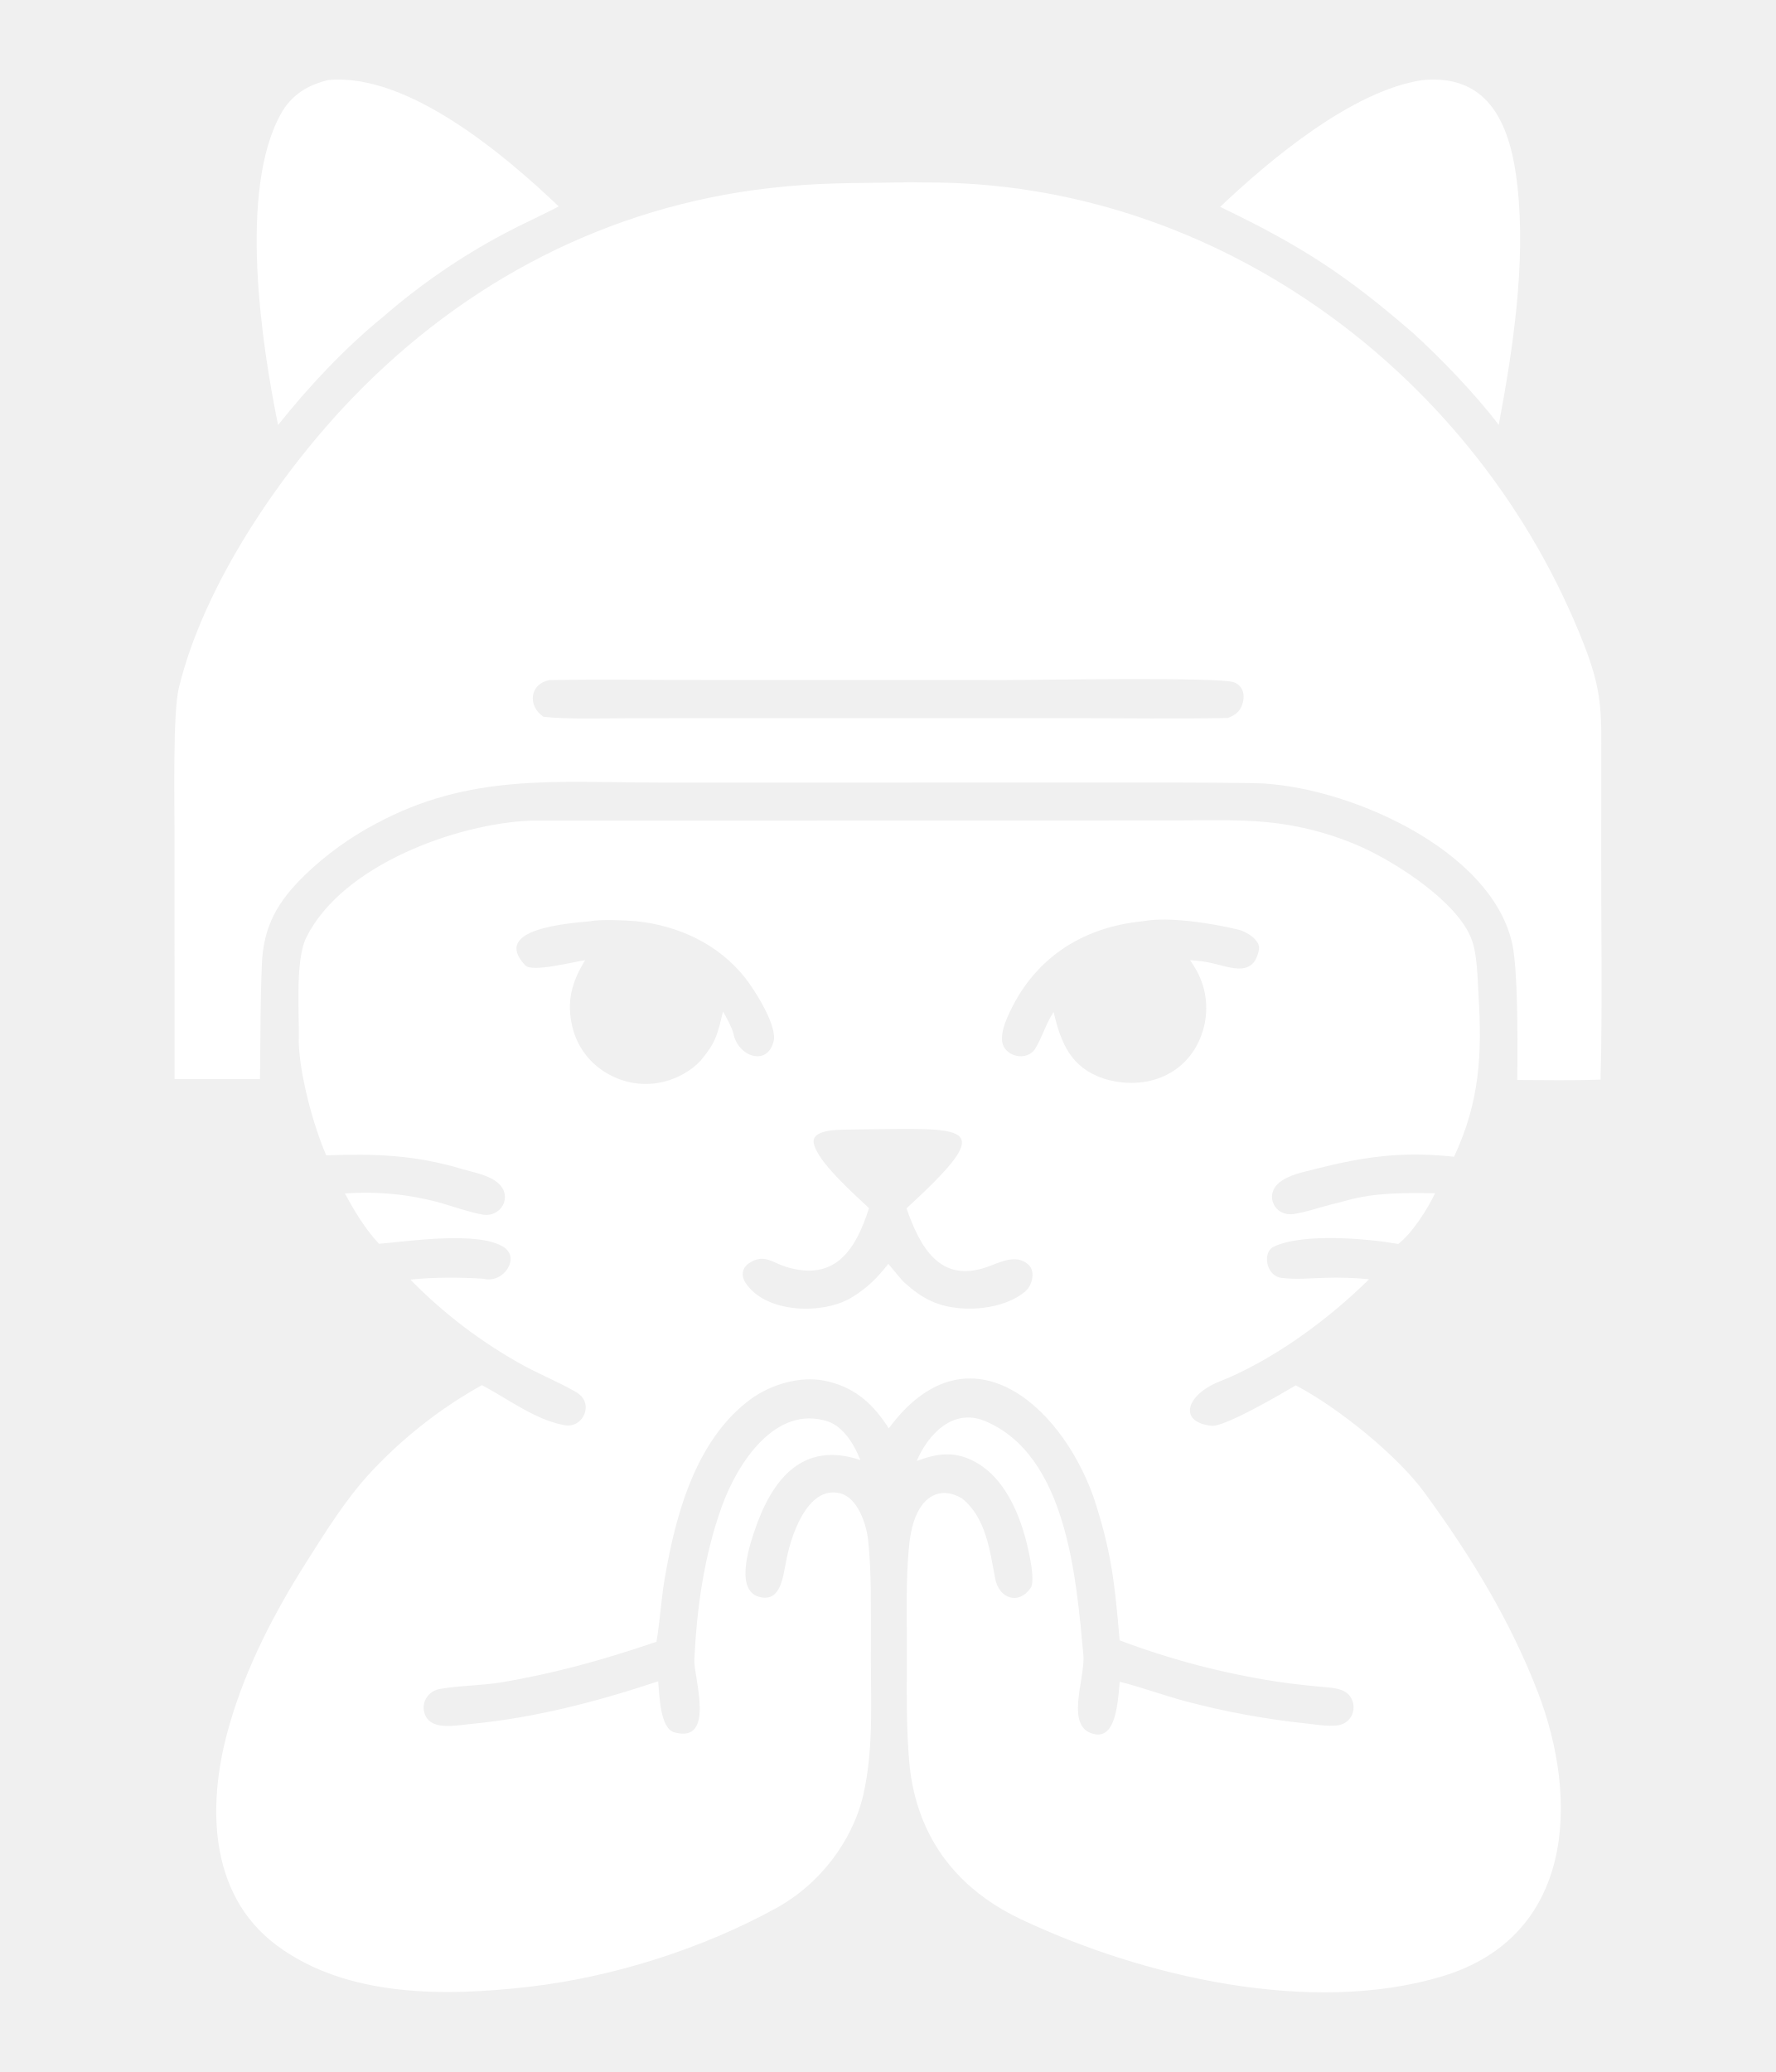
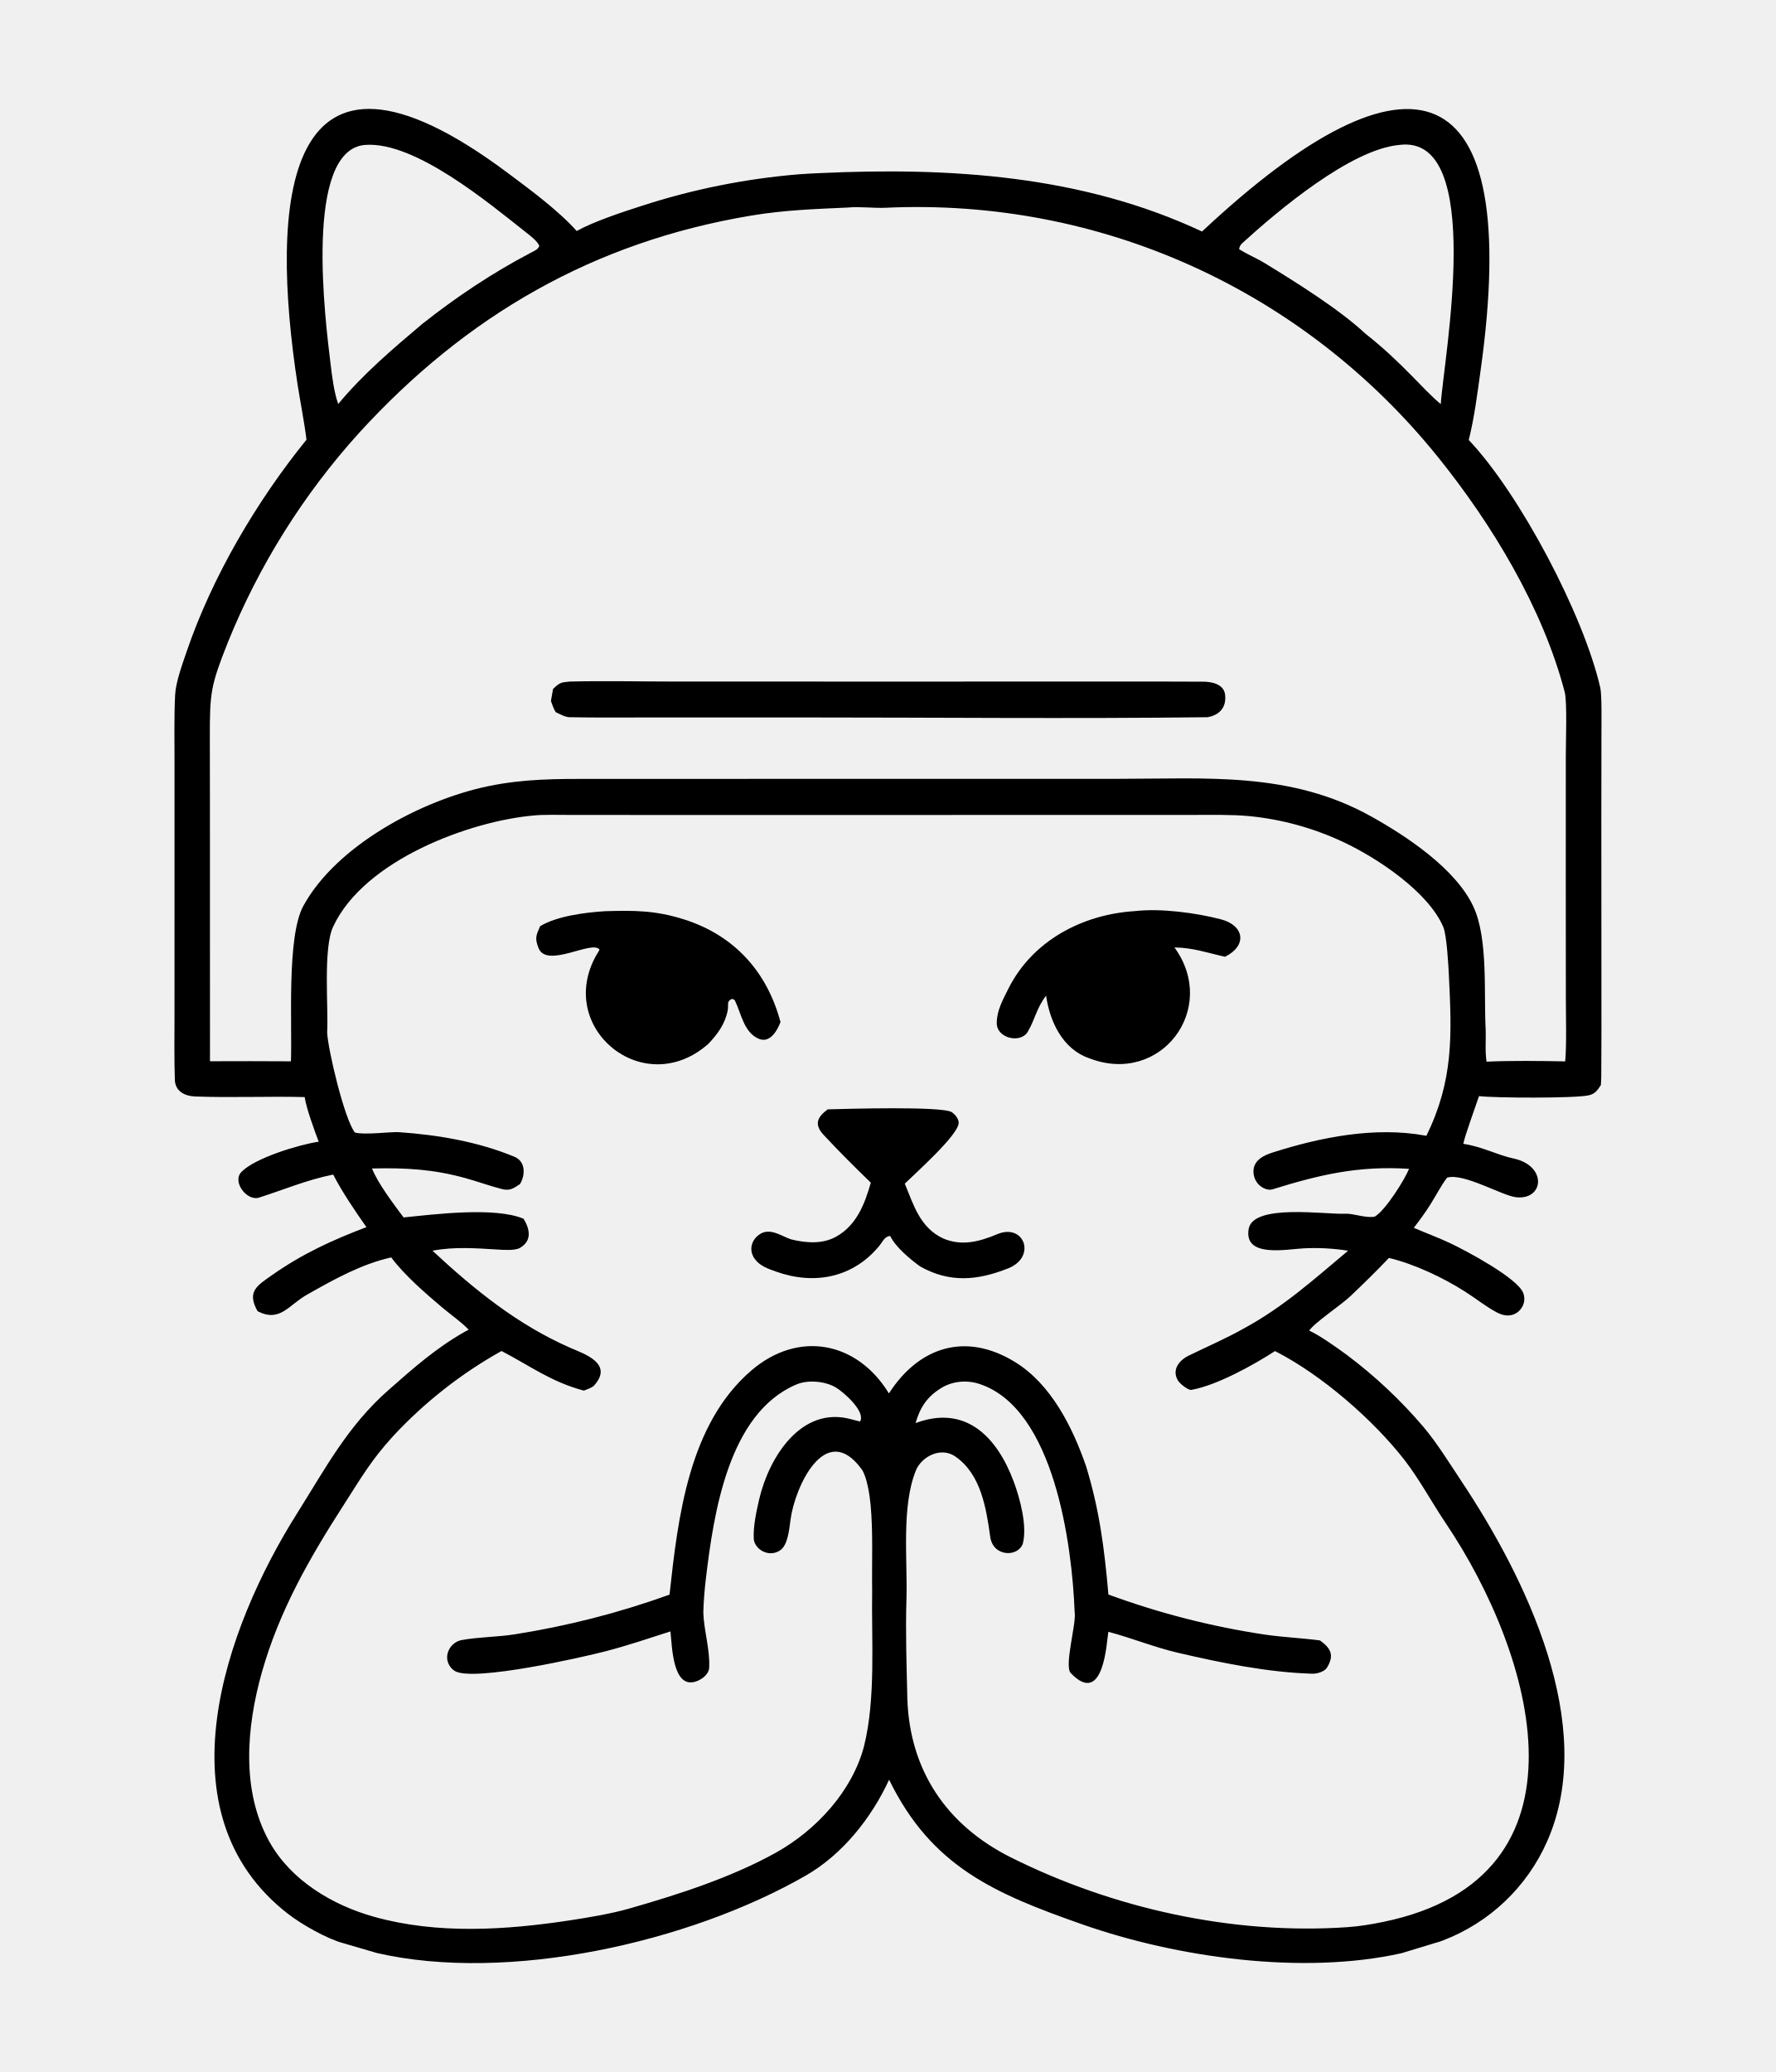
<svg xmlns="http://www.w3.org/2000/svg" width="2400" height="2800" viewBox="0 0 2400 2800" fill="none">
-   <path d="M716.241 1109.04L1376.8 1108.82L1583.11 1108.72C1621.61 1108.7 1673.7 1107.19 1710.91 1110.89C1755.44 1115.05 1798.99 1126.43 1839.86 1144.57C1887.55 1166.05 1970.26 1219.07 1988.93 1269.8C1996.59 1290.59 1996.78 1322.24 1998.14 1344.5C2003.04 1424.81 1999.83 1488.8 1965.09 1563.16C1962.26 1562.87 1959.43 1562.59 1956.61 1562.33C1891.72 1556.37 1842.86 1563.3 1779.5 1579.24C1761.96 1584.09 1742.67 1586.7 1728.23 1598.57C1708.57 1615.68 1722.84 1644.42 1748.39 1640.56C1765.84 1637.92 1782.2 1631.84 1799.31 1627.6C1805.85 1625.97 1812.72 1624.31 1819.17 1622.49C1859.02 1611.29 1898.58 1612.05 1939.47 1612.39C1929.31 1634.03 1908.24 1666.75 1889.69 1681.02C1848.64 1673.89 1761.53 1665.74 1721.3 1684.76C1705.64 1692.16 1710.9 1724.05 1731.53 1726.8C1751.41 1729.45 1770.64 1727.33 1791.03 1726.75C1810.79 1726.12 1830.56 1726.78 1850.22 1728.71C1795.19 1783.23 1720.36 1838.2 1647.92 1866.99C1603.16 1884.78 1591.42 1921.82 1637.36 1926.74C1654.95 1928.64 1732.92 1882.94 1751.17 1872.08C1807.8 1901.79 1888.67 1966.59 1926.03 2018.24C1987.51 2102.51 2040.81 2189.5 2078.23 2286.51C2134.37 2432.04 2127.53 2616.73 1949.33 2670.63C1771.84 2724.31 1543.29 2670.99 1379.35 2593.4C1313.01 2562.01 1263.55 2512.32 1241.02 2442.36C1235.34 2424.7 1231.49 2406.5 1229.53 2388.03C1223.87 2333.78 1225.81 2274.7 1225.6 2219.94C1225.44 2178.58 1224.46 2136.6 1227.94 2095.45C1229.36 2078.75 1232.18 2059.53 1239.7 2044.43C1252.31 2018.65 1274.77 2009.8 1300.09 2024.93C1332.05 2050.25 1337.73 2094.7 1344.87 2133.08C1349.78 2159.48 1375.74 2169.88 1392.74 2146.14C1397.72 2139.17 1394.12 2117 1392.39 2107.63C1383.23 2058.16 1362.25 1996.85 1313.58 1973.3C1287.45 1960.7 1264.96 1964.62 1238.84 1974.31C1254.47 1937.97 1287.59 1903.21 1329.84 1919.79C1442.18 1965.4 1454.58 2133.71 1464.11 2236.43C1467.09 2268.57 1437.03 2336.48 1480.73 2343.73C1486.1 2344.66 1491.62 2343.11 1495.73 2339.52C1509.77 2327.31 1511.48 2290.93 1513.23 2272.7C1539.15 2278.89 1573.17 2291.19 1600.63 2298.58C1655.02 2313.1 1710.47 2323.31 1766.47 2329.14C1779.48 2330.57 1801.69 2334.56 1813.75 2330.03C1819.75 2327.74 1824.6 2323.14 1827.19 2317.25C1830.06 2310.69 1830.02 2303.24 1827.07 2296.74C1820.98 2283.31 1806.93 2281.41 1793.83 2280.23C1770.76 2278.14 1747.74 2275.87 1724.82 2272.33C1652.51 2261.19 1581.54 2242.52 1513.1 2216.66C1506.52 2138.95 1502 2096.23 1477.65 2022.47C1431.32 1893.43 1305.5 1789.29 1201.14 1930.19C1199.99 1928.4 1198.82 1926.61 1197.61 1924.84C1176.77 1893.97 1152.12 1873.49 1114.48 1865.87C1081.06 1859.11 1041.37 1870.9 1013.95 1891.19C939.754 1946.12 912.562 2048.44 898.013 2135C893.328 2162.89 891.928 2190.91 887.211 2218.56C816.69 2242.65 750.012 2261.3 676.372 2273.65C649.165 2278 621.377 2277.6 594.258 2282.43C578.642 2285.21 568.847 2300.39 573.797 2315.59C575.616 2321.28 579.658 2325.97 585.001 2328.64C598.829 2335.45 620.495 2331.19 635.654 2329.75C723.051 2321.48 806.44 2299.59 889.492 2272.05C891.131 2290.72 892.079 2335.57 911.107 2340.95C967.958 2357.07 937.264 2265.25 938.323 2243.15C941.737 2171.95 951.715 2101.46 975.676 2035.25C996.466 1977.79 1047.79 1897.58 1119.01 1920.91C1140.06 1928.19 1154.87 1952.67 1162.7 1973C1083.69 1946.69 1042.41 2000 1018.97 2070.83C1011.46 2093.55 992.828 2151.99 1028.74 2158.59C1055.3 2163.45 1058 2130.58 1062.02 2112.07C1067.35 2079.96 1089.89 2006.48 1135.47 2018.01C1159.04 2023.98 1170.92 2059.51 1173.25 2081.47C1177.98 2125.89 1176.69 2171.11 1177 2215.8C1175.98 2285.65 1182.23 2357.55 1166.59 2425.95C1151.68 2489.13 1106.76 2546.71 1049.72 2578.15C949.264 2633.5 828.306 2671.79 714.517 2684.9C601.999 2697.89 469.197 2699.53 374.239 2629.08C279.233 2558.62 280.059 2432.3 310.551 2329.36C333.19 2251.41 370.888 2179.01 414.25 2110.61C440.313 2069.49 467.692 2025.45 500.87 1989.73C544.531 1942.84 595.264 1903.04 651.229 1871.81C686.371 1890.13 723.524 1919.16 763.551 1926.01C788.439 1930.26 804.029 1895.79 778.454 1881.11C755.835 1868.13 732.138 1858.42 709.094 1846.12C652.062 1815.05 599.988 1775.64 554.6 1729.19C587.813 1725.86 620.503 1725.92 653.692 1728.08C679.762 1734.9 703.477 1700.66 681.173 1685.57C647.054 1662.48 545.895 1678.27 512.178 1680.82C492.988 1660.02 479.496 1637.43 466.109 1612.81C509.273 1609.64 552.662 1613.84 594.414 1625.23C613.212 1630.53 631.91 1637.46 651.24 1641.2C677.034 1646.2 693.285 1617.33 673.769 1599.26C660.744 1587.58 641.26 1584.81 625.292 1580C560.996 1560.64 507.178 1558.87 440.898 1561.29C423.365 1520.94 404.888 1452.56 403.725 1408.1C404.938 1372.65 398.113 1298.28 414.178 1266.32C463.746 1167.69 618.842 1113.09 716.241 1109.04ZM790.734 1297.56C772.953 1326.51 765.133 1353.54 773.568 1387.78C779.764 1413.91 796.378 1436.37 819.554 1449.94C843.144 1464.27 871.522 1468.45 898.242 1461.54C916.304 1456.83 934.437 1446.85 947.103 1433.02C967.82 1408.07 969.419 1398.31 977.045 1366.98C980.631 1372.56 989.938 1390.18 991.205 1396.73C997.219 1427.78 1036.75 1441.73 1045.48 1407.27C1050.85 1386.09 1019.68 1337.45 1007.1 1321.53C970.86 1275.57 916.504 1250.62 859.119 1244.8C847.449 1243.62 809.586 1242.14 797.948 1244.91C769.893 1247.7 662.179 1254.59 710.046 1304.67C719.318 1314.37 775.225 1299.65 790.734 1297.56ZM1423.92 1367.62C1433.87 1410.11 1447.35 1442.68 1491.66 1457.59C1548.5 1475.19 1607.45 1452.35 1625.51 1393.16C1633.84 1366.29 1630.97 1337.2 1617.57 1312.47C1614.77 1307.31 1611.68 1302.31 1608.3 1297.51C1619.06 1298.24 1627.61 1299.06 1639.72 1301.99C1665.39 1308.06 1694.59 1320.12 1701.43 1283C1703.7 1270.53 1684.45 1258.99 1674.5 1256.52C1639.87 1247.96 1579.9 1238.27 1544.68 1244.88C1461.2 1253 1395.21 1296.41 1361.32 1374.94C1357.25 1384.38 1353.72 1394.97 1354.12 1405.34C1355.19 1427.75 1388.26 1436.03 1399.62 1416.21C1409.1 1400.17 1413.62 1382.88 1423.92 1367.62ZM1174.42 1632.61C1156.72 1687.78 1129.55 1732.7 1062 1711.86C1044.48 1706.45 1033.29 1694.61 1014.67 1705.58C1003.14 1711.55 1000.77 1723.1 1007.45 1733.37C1034.55 1775.07 1112.55 1777.09 1151.6 1752.96C1173.72 1739.3 1185.68 1726.47 1200.56 1707.91C1206.99 1715.52 1214.37 1724.77 1220.94 1732.03C1234.52 1744.19 1246.77 1754.04 1265.35 1761.07C1300.76 1774.45 1357.28 1770.07 1386.27 1744.51C1395.56 1736.32 1399.87 1716.28 1388.8 1708.13C1372.41 1694.17 1350.6 1706.35 1333.72 1712.24C1269.73 1734.54 1243.21 1684.52 1225.07 1632.88C1354.55 1514.29 1306.51 1525.39 1155.68 1526.27C1155.09 1526.31 1154.51 1526.36 1153.93 1526.41C1140.62 1526.84 1095.48 1524.14 1099.79 1545.17C1104.99 1570.54 1155.77 1614.92 1174.42 1632.61Z" fill="white" />
-   <path d="M1219.46 246.525C1230.28 245.927 1240.49 246.658 1251.15 246.615C1645.35 245.05 1998.06 507.38 2140.14 869.748C2165.4 934.124 2164.2 960.881 2164.06 1028.32L2163.89 1157.64C2163.92 1256.18 2165.7 1360.73 2163.03 1458.92C2126.28 1460.27 2087.46 1459.57 2050.5 1459.43C2050.62 1452.77 2050.67 1446.11 2050.71 1439.45C2050.97 1401.23 2051.1 1310.45 2043.98 1276.71C2016.51 1146.22 1815.69 1059.94 1694.31 1058.27C1623.7 1057.3 1559.74 1057.48 1493.45 1057.49L1181.5 1057.55H890.733C750.784 1057.44 635.392 1044.56 508.182 1112.99C472.887 1131.59 440.407 1155.09 411.713 1182.8C375.207 1218.45 356.09 1251.2 353.894 1303.06C351.705 1354.82 352.036 1406.36 351.379 1458.14L235.86 1458.26L235.817 1125.3C235.815 1084.22 233.443 963.489 241.662 929.633C275.55 790.03 378.753 638.973 476.334 537.749C628.486 379.916 821.907 279.141 1039.84 254.215C1109.17 246.285 1150.94 247.751 1219.46 246.525ZM1659.39 970.241C1667.92 966.78 1674.18 963.215 1677.91 954.375C1680.67 947.846 1681.9 939.593 1679.09 932.886C1676.89 927.643 1672.75 923.846 1667.4 921.947C1646.79 914.646 1401.67 918.977 1359.82 918.966L950.203 918.893C882.22 918.905 810.537 917.807 742.89 919.037C715.219 924.105 712.964 954.12 734.41 968.566C764.344 972.255 818.793 970.59 851.084 970.579L1057 970.482L1450.06 970.487C1518.85 970.487 1590.79 971.562 1659.39 970.241Z" fill="white" />
-   <path d="M443.677 108.147C550.917 98.202 681.387 208.758 755.105 278.966C730.138 292.012 705.152 302.978 680.059 316.449C621.936 347.442 567.501 384.898 517.788 428.104C466.339 469.976 417.053 522.505 375.8 574.373C353.096 463.491 322.21 256.836 379.695 153.691C393.929 128.149 415.657 114.972 443.677 108.147Z" fill="white" />
-   <path d="M1922 108.285C2015.1 99.18 2042.11 172.772 2050.75 251.603C2062.21 356.234 2044.75 471.215 2025.48 574.181C1993.63 532.287 1948.25 485.299 1909.96 450.264C1817.74 370.366 1758.43 332.263 1648.97 279.507C1716.81 215.264 1827.34 122.637 1922 108.285Z" fill="white" />
+   <path d="M1624.46 312.869C1907.26 48.153 2058.04 93.926 2000.88 501.029C1996.54 532.006 1992.58 564.119 1984.92 594.582C2053.5 666.775 2140.39 830.977 2162.73 929.592C2164.88 939.053 2164.27 977.744 2164.26 990.279L2164.11 1103.01L2164.22 1333.35C2164.24 1373.3 2164.39 1413.37 2164.03 1453.33C2163.99 1457.65 2163.84 1461.99 2163.48 1466.31C2158.72 1473.6 2155.56 1478.33 2146.64 1480.24C2127.55 1484.33 2020.31 1483.83 1998.8 1481.24C1994.12 1495.35 1980.13 1533.2 1977.54 1545.72C2002.68 1549.37 2024.5 1561.16 2045.05 1565.44C2091.46 1575.16 2086.73 1622.09 2048.9 1617.89C2029.9 1615.78 1977.9 1584.69 1955.65 1591.4C1947.31 1602.41 1940.29 1616.28 1932.79 1628.1C1925.67 1639.31 1918.79 1648.72 1910.67 1659.2C1926.9 1666.24 1943.58 1672.32 1959.58 1679.86C1981.86 1690.35 2050.9 1727.24 2058.5 1747.16C2060.68 1752.83 2060.55 1758.95 2057.97 1764.48C2055.35 1770.11 2050.53 1774.67 2044.57 1776.58C2036.61 1779.14 2029.09 1776.9 2022.01 1773.06C2007.62 1765.28 1994.02 1754.38 1980.14 1745.54C1949.98 1726.33 1911.84 1708.33 1877.08 1699.9C1859.53 1718.3 1843.31 1734.19 1825.08 1751.5C1811.78 1764.11 1776.05 1787.62 1769.33 1798.15C1782.57 1803.96 1807.36 1821.53 1819.64 1830.57C1857.78 1859.08 1892.61 1891.76 1923.5 1928C1942.45 1950.56 1958.43 1976.68 1974.73 2001.16C2060.97 2130.67 2160.12 2331.23 2091 2488.02C2063.81 2549.94 2012.89 2598.34 1949.68 2622.37C1946.03 2623.76 1943.25 2624.67 1939.44 2625.65L1893.86 2639.51C1760.42 2669.22 1590.85 2645.48 1462.69 2600.51C1344.41 2558.98 1259.06 2522.77 1201.57 2405.02C1177.55 2457.1 1138.35 2506.24 1088.69 2534.73C930.905 2625.24 686.569 2679.73 509.673 2639.29L464.095 2625.97C441.759 2620.07 407.617 2600.48 389.563 2586.55C214.001 2450.77 304.239 2199.39 401.348 2045.32C439.726 1984.44 469.717 1927.09 524.978 1878.47C557.706 1849.67 588.662 1822.15 626.977 1800.34C629.084 1799.13 631.221 1797.96 633.384 1796.84C622.697 1785.82 609.596 1776.98 597.892 1767.08C574.714 1747.47 546.828 1723.46 528.698 1699.19C487.544 1708.55 451.747 1728.78 415.333 1749.29C389.661 1763.76 378.379 1787.54 348.1 1771.88C333.3 1745.47 346.994 1737.59 367.845 1722.97C408.791 1694.26 448.884 1675.88 495.211 1658.29C480.967 1638.24 461.446 1609.28 450.314 1587.26C415.124 1594.24 383.787 1607.63 350.051 1618.4C333.922 1623.56 313.168 1597.13 326.325 1583.63C344.892 1564.57 404.703 1546.65 430.731 1542.84C425.262 1528.65 413.745 1497.02 411.761 1482.54C362.568 1481.28 312.887 1483.58 263.677 1481.72C250.646 1481.23 237.589 1475.46 236.356 1460.5C235.322 1431.87 235.799 1402.95 235.829 1374.26L235.852 1203.83L235.859 1029.98C235.851 1000.25 235.202 968.376 236.687 938.842C237.54 921.873 246.568 897.145 252.349 880.209C286.82 779.23 347.029 677.009 414.164 594.221C411.872 573.821 405.269 539.909 402.092 519.177C365.298 279.104 378.136 3.474 686.172 233.705C714.2 254.654 754.132 283.884 779.38 312.187C801.937 299.52 841.525 286.452 866.506 278.44C935.714 255.893 1007.31 241.486 1079.86 235.511C1089.17 234.824 1098.51 234.368 1107.83 233.937C1283.9 225.793 1462.3 236.769 1624.46 312.869ZM702.717 1600.15C693.591 1606.02 689.234 1609.63 677.986 1606.75C661.623 1602.53 645.799 1596.73 629.434 1592.17C585.538 1579.97 548.104 1577.96 502.774 1579.01C510.509 1598.94 532.184 1627.48 545.422 1645.21C586.842 1641.02 668.604 1630.55 707.632 1646.99C716.077 1661 719.301 1676.65 702.736 1686.32C696.062 1690.22 680.573 1689.04 672.802 1688.58C643.405 1686.81 613.679 1684.47 584.489 1690.17C640.816 1742.57 699.344 1790.07 770.679 1821.37C788.897 1829.37 830.008 1842.43 802.683 1872.54C800.382 1875.08 792.562 1877.86 789.049 1879.22C743.981 1867.1 716.33 1845.64 677.748 1825.67C623.303 1856.09 573.949 1894.82 531.476 1940.49C501.421 1973.35 487.866 1997.39 464.409 2033.83C418.079 2105.83 377.235 2177.12 353.771 2260.34C333.157 2333.71 325.638 2419.62 363.981 2488.68C393.053 2541.03 449.203 2574.55 505.631 2590.29C590.898 2614.19 683.313 2608.23 769.893 2595.1C794.342 2591.4 825.708 2586.18 849.746 2579.31C916.286 2560.29 987.744 2537.41 1048.39 2503.71C1102.94 2473.38 1152 2420.44 1167.82 2359.17C1183.82 2294.28 1177.55 2216.49 1178.67 2149.12C1178.1 2111.23 1180.04 2071.27 1176.59 2033.75C1175.37 2020.49 1171.58 1995.18 1164.38 1985.35C1115.31 1918.3 1073.78 2010.53 1068.31 2053.96C1066.41 2069.02 1064.29 2087.78 1054.76 2094.73C1049.75 2098.33 1043.48 2099.73 1037.42 2098.58C1027.8 2096.84 1019.06 2088.78 1018.63 2078.92C1017.89 2062.08 1022.28 2042 1026.07 2025.78C1039.27 1969.27 1083.05 1898.93 1150.91 1918.06C1154.65 1919.12 1158.5 1920.09 1162.35 1920.93C1170.29 1907.34 1139.46 1880.59 1129.03 1874.62C1114.96 1866.57 1092.17 1864.2 1076.34 1870.88C984.221 1909.79 964.406 2045.62 953.922 2133.57C952.01 2149.61 951.012 2163.09 950.477 2178.91C951.28 2203.7 959.619 2228.87 958.422 2253.49C957.972 2262.76 948.416 2269.6 940.596 2272.24C908.565 2283.06 908.222 2222.76 906.082 2204.6C877.337 2213.88 848.601 2223.54 819.373 2231.21C786.56 2239.81 641.007 2272.61 615.186 2258.38C610.126 2255.59 606.221 2250.19 604.86 2244.6C603.4 2238.61 604.726 2232.24 608.059 2227.11C611.877 2221.24 617.57 2217.41 624.435 2216.2C647.656 2212.05 671.999 2212.26 695.483 2208.58C766.809 2197.37 836.908 2179.4 904.827 2154.91C916.23 2050.39 930.747 1924.75 1015.32 1852.08C1078.9 1797.44 1158.33 1812.6 1201.32 1883C1241.91 1819.97 1305.06 1799.47 1371.97 1840.72C1420.46 1870.62 1449.49 1928.53 1467.75 1981.35C1485.9 2040.69 1492.53 2092.63 1497.95 2154.75C1566.67 2180.04 1637.79 2198.23 1710.22 2209.03C1735.01 2212.57 1759.93 2213.63 1783.84 2216.79C1798.22 2227.06 1803.73 2236.49 1793.35 2253.53C1789.89 2259.19 1779.71 2261.96 1773.6 2261.78C1713.23 2260.01 1650.23 2247.06 1591.57 2233.39C1560.11 2226.05 1528.8 2213.28 1497.97 2205.16L1497.65 2206.6C1495.76 2215.55 1492.29 2308.18 1447.06 2260.92C1437.85 2251.3 1454.98 2193.47 1452.33 2178.51C1448.87 2087.86 1424.86 1903.69 1323.8 1870.23C1306.98 1864.65 1287.54 1866.24 1272.38 1875.48C1252.83 1887.38 1243.45 1901.91 1237.34 1923.09C1304.46 1898.03 1347.19 1940.79 1370.13 2002.57C1378.36 2024.73 1388.61 2062.35 1382.19 2086.33C1375.32 2104.66 1341.65 2103.88 1338.17 2076.36C1332.77 2037.52 1325.54 1991.96 1290.98 1968.18C1271.22 1954.59 1245.23 1968.56 1237.71 1987.24C1218.02 2036.12 1226.55 2107.46 1225.03 2159.87C1223.64 2207.74 1225.19 2248.95 1226.24 2296.13C1229.58 2392.36 1279.05 2466.49 1366.29 2510.08C1504.42 2579.08 1665.88 2614.89 1820.68 2604.3C1837.12 2603.2 1853.84 2600.37 1869.56 2597.13C2162.2 2536.69 2072.68 2234.81 1953.87 2058.4C1935.21 2030.72 1919.17 2000.48 1898.71 1973.76C1856.06 1918.73 1786.75 1858.58 1724.73 1826.62L1723.05 1825.78C1694.37 1844.46 1644.5 1872.13 1610.05 1878.21C1605.86 1878.95 1594.56 1869.99 1591.94 1865.61C1583.49 1851.51 1592.82 1838.61 1606.54 1831.89C1631.25 1819.78 1657.81 1808.42 1681.87 1794.72C1734.78 1765.92 1776.22 1728.42 1821.85 1690.18C1802.08 1687.01 1782.03 1685.92 1762.02 1686.94C1738.7 1688.06 1680.63 1700.15 1687.51 1660.71C1693.54 1626.17 1791.33 1641.49 1817.77 1640.16C1829.28 1639.57 1846.21 1646.62 1857.99 1644.05C1872.34 1635.71 1898.64 1593.68 1904.26 1579.51C1835.64 1575.09 1783.93 1587.32 1719.5 1607.26C1713.16 1609.22 1704.58 1604.85 1700.3 1599.92C1695.54 1594.53 1693.31 1587.37 1694.15 1580.23C1695.77 1567.09 1708.4 1561.13 1719.61 1557.54C1784.54 1536.74 1858.35 1522.1 1926.41 1534.63L1927.7 1534.89C1964.54 1459.42 1962.06 1399.09 1958.09 1317.96C1957.43 1304.42 1955.17 1263.62 1950.52 1252.7C1930.1 1204.77 1860.43 1158.95 1815.34 1137.88C1775.2 1118.97 1732.09 1107.11 1687.92 1102.82C1663.86 1100.59 1635.52 1101.24 1611.05 1101.25L1500.83 1101.29L1144.94 1101.3L859.166 1101.3L770.353 1101.25C757.876 1101.25 733.392 1100.65 721.424 1102C636.327 1109.35 492.894 1161.36 450.283 1252.06C436.372 1281.67 443.987 1361.62 442.136 1395.29C443.003 1417.42 465.34 1512.29 479.597 1530.41C491.688 1534.12 528.224 1529.23 538.998 1529.96C591.712 1533.55 646.527 1542.95 695.321 1563.24C710.372 1569.5 710.207 1587.79 702.717 1600.15ZM393.176 1434.2C395.058 1384.61 387.244 1265.73 409.942 1224.21C454.705 1142.32 570.169 1081.05 659.784 1062.42C708.453 1052.31 752.741 1052.54 802.009 1052.54L907.959 1052.56L1258.15 1052.49L1510.83 1052.48C1630.84 1052.5 1743.97 1042.38 1853.29 1103.41C1900.76 1129.91 1967.8 1174.16 1991.42 1225.65C2011.4 1269.19 2005.13 1342.8 2007.78 1390.56C2008.35 1405.68 2006.73 1419.94 2008.98 1434.67C2042.03 1433.15 2081.94 1433.67 2115.27 1434.31C2117.34 1412.62 2116.17 1371.26 2116.16 1348.3L2116.05 1187.47L2116.1 1020.42C2116.1 1002.87 2118.05 948.358 2114.63 935.283C2084.79 821.029 2015.9 707.673 1943.27 617.576C1760.98 391.456 1486.76 267.28 1196.57 280.764C1181.44 281.467 1161.33 278.953 1146.76 280.407C1101.52 282.465 1060.15 283.838 1015.32 291.308C802.023 326.856 629.765 426.748 485.447 584.811C409.916 668.258 349.723 764.39 307.644 868.774C284.733 926.675 283.462 935.917 283.577 997.076L283.704 1089.6L283.777 1434.12C320.243 1433.94 356.71 1433.97 393.176 1434.2ZM493.267 195.838C410.111 202.798 439.792 434.569 446.73 491.644C448.75 508.268 451.374 530.25 457.082 545.958C490.608 505.551 530.65 471.496 570.566 437.835C616.759 401.244 665.56 368.712 717.619 341.41C722.073 339.074 727.67 336.919 728.79 331.955C725.606 325.411 717.641 319.328 711.904 314.821C661.424 275.156 561.21 190.655 493.267 195.838ZM1845.54 451.141C1868.59 469.315 1887.6 487.149 1908.01 507.953C1917.4 517.534 1937.4 538.609 1947.13 546.049C1950.68 487.085 2008.74 180.116 1890.84 195.882C1825.27 201.988 1727.52 284.226 1678.65 328.774C1676.44 330.793 1674.95 333.685 1674.59 336.672C1685.76 343.897 1697.5 348.445 1708.86 355.378C1751.1 381.175 1809.82 417.762 1845.54 451.141Z" fill="black" />
+   <path d="M817.721 1231.35C857.191 1230.17 885.874 1230.19 924.443 1242.44C992.393 1264.03 1036.6 1313.07 1054.78 1381.1C1050.64 1392.46 1040.68 1409.8 1026.03 1404C1005.42 1395.83 1001.91 1370.05 993.295 1352.3C992.26 1350.17 991.396 1350.66 988.961 1349.88C981.427 1353.47 985.037 1357.41 983.403 1365.67C979.766 1384.06 969.63 1397.47 957.444 1410.46C870.144 1487.94 749.919 1389 806.215 1290.23C807.697 1287.63 808.789 1286.45 810.225 1283.45C801.442 1269.27 738.7 1309.58 727.691 1280.98C722.445 1267.36 724.69 1263.71 729.981 1251.56C752.612 1237.89 791.087 1233.01 817.721 1231.35Z" fill="black" />
+   <path d="M1533.42 1231.25C1568.62 1227.16 1616.37 1233.53 1650.39 1242.44C1680.97 1250.46 1686.43 1277.52 1655.57 1292.92C1631.8 1287.65 1611.67 1280.49 1587.21 1280.37C1647.38 1362.91 1568.68 1467.74 1471.79 1429.99C1436 1417.73 1418.66 1380.17 1413.72 1345.46C1400.67 1362.57 1399.16 1376.68 1388.98 1394.23C1379.57 1410.45 1346.68 1403.45 1347.07 1382.16C1347.06 1365.73 1355.52 1350.56 1362.72 1336.16C1395.17 1271.29 1462.68 1235.71 1533.42 1231.25Z" fill="black" />
+   <path d="M1118.64 1499.12C1142.54 1498.49 1274.26 1494.54 1286.41 1503.03C1290.73 1506.05 1295.38 1511.45 1295.59 1517.01C1296.16 1533.18 1235.92 1586.44 1222.75 1599.53C1234.64 1627.92 1243.06 1658.83 1274.64 1673.58C1299.8 1684.41 1324.01 1677.78 1347.66 1667.84C1384.18 1652.45 1401.22 1698.57 1362.53 1713.97C1320.89 1730.53 1283.41 1733.86 1243.51 1711.41C1230.18 1701.82 1210.12 1685.06 1203.11 1670.29C1195.68 1670.52 1193.13 1677.68 1188.62 1683.2C1153.13 1726.67 1100.72 1736.87 1048.88 1718.42C1038.32 1714.65 1026.94 1710.91 1019.94 1701.17C1011.04 1688.79 1015.78 1673.78 1028.81 1666.67C1042.33 1659.72 1056.72 1670.76 1069.1 1674.83C1089.16 1679.73 1111.3 1681.59 1130.05 1671.15C1157.69 1655.74 1168.72 1626.81 1176.85 1598.2C1155.18 1577.23 1133.26 1555.4 1112.79 1533.32C1099.33 1518.79 1105.51 1508.83 1118.64 1499.12Z" fill="black" />
+   <path d="M769.797 921.056C815.87 919.824 867.694 921.057 914.197 921.033L1221.71 921.062L1486.67 921.031C1532.46 921.017 1578.22 920.862 1624.04 921.184C1635.85 920.882 1653.85 923.738 1655.62 938.575C1657.7 956.213 1647.9 966.324 1631.96 969.21C1448.04 971.421 1260.35 969.516 1076.1 969.523L875.49 969.547C840.366 969.575 804.568 969.924 769.444 969.203C763.92 969.09 756.143 964.851 750.948 962.342C747.722 956.594 746.706 953.384 744.531 947.217L747.434 930.988C756.304 922.647 757.644 922.119 769.797 921.056Z" fill="black" />
</svg>
